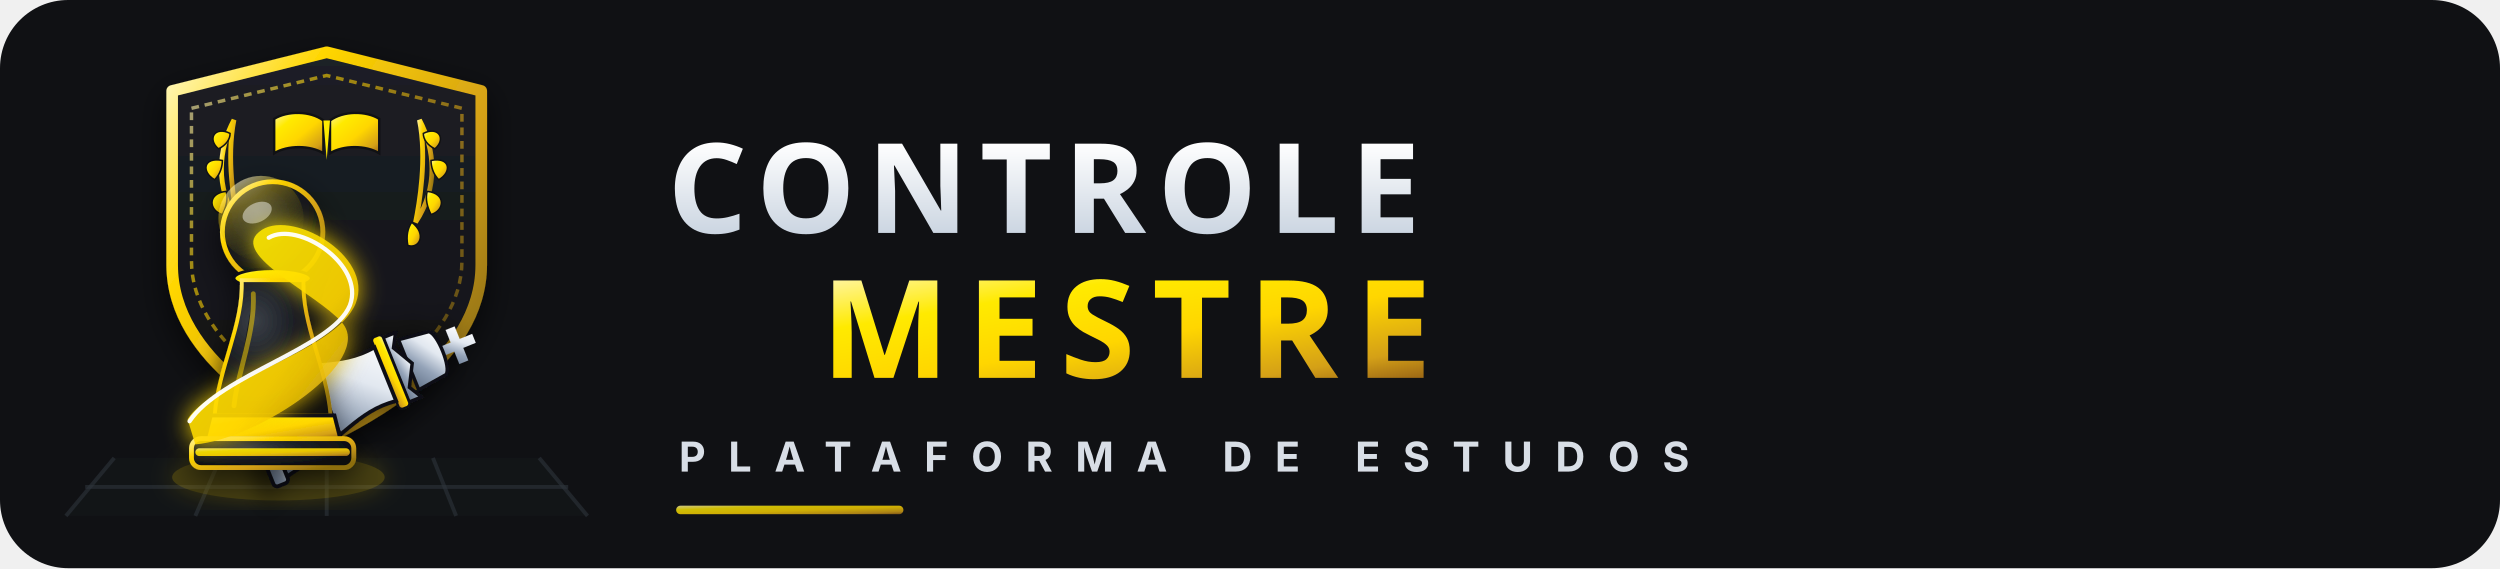
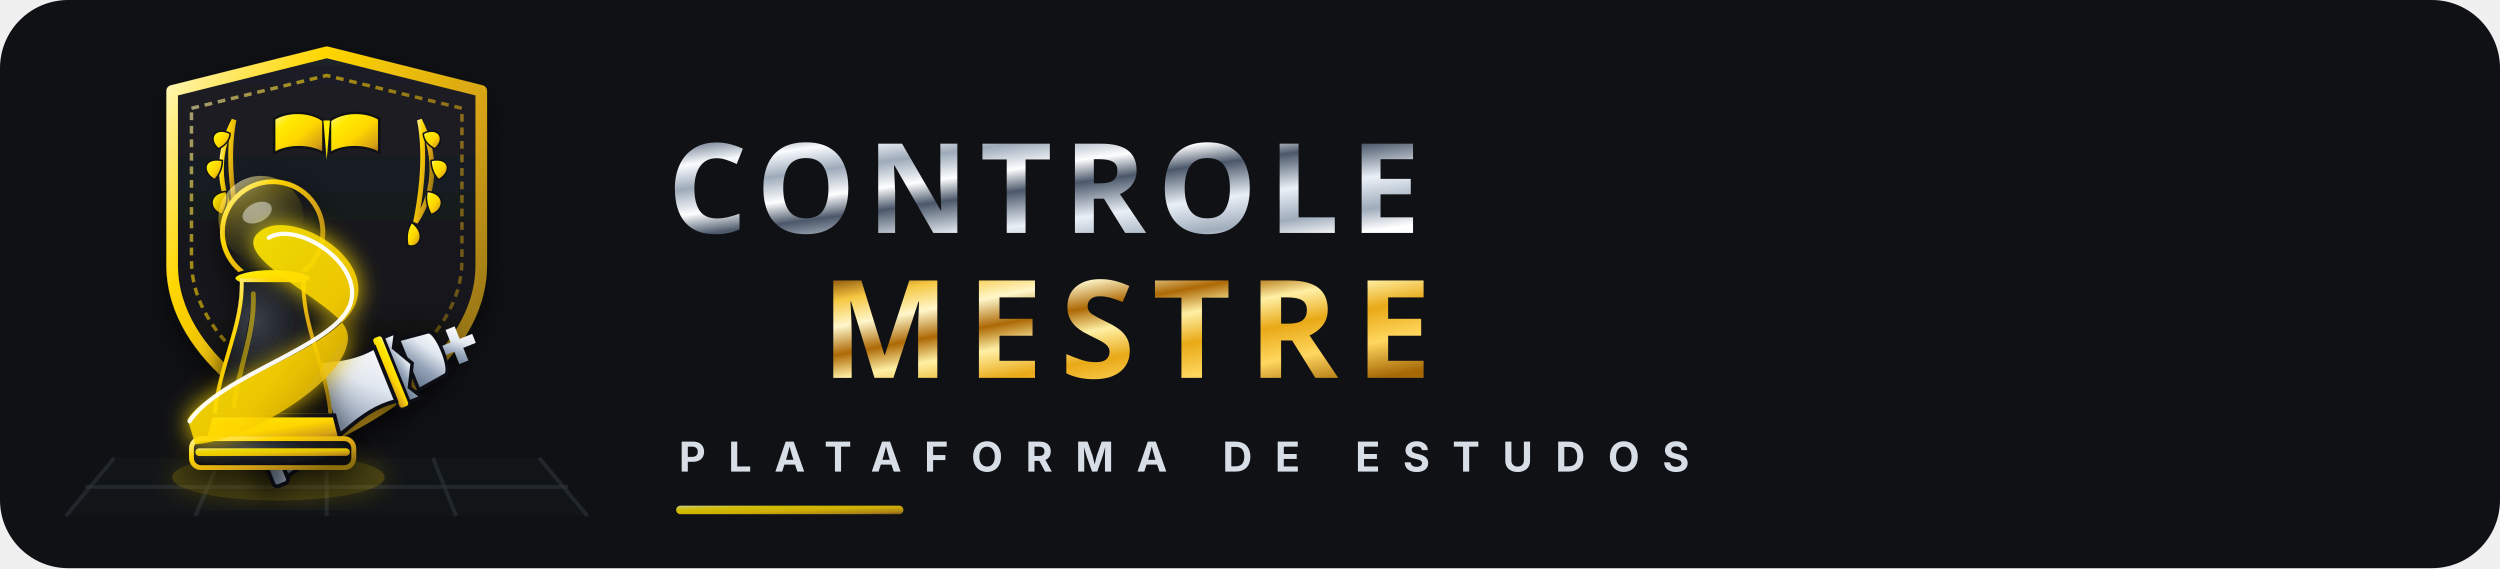
<svg xmlns="http://www.w3.org/2000/svg" viewBox="0 0 880 200" width="880" height="200" role="img" aria-label="CONTROLE MESTRE — Plataforma de Estudos">
  <defs>
    <linearGradient id="gold-grad" x1="0%" y1="0%" x2="100%" y2="100%">
      <stop offset="0%" stop-color="#FFF59D" />
      <stop offset="25%" stop-color="#FFEA00" />
      <stop offset="55%" stop-color="#FFD600" />
      <stop offset="85%" stop-color="#D4A017" />
      <stop offset="100%" stop-color="#996515" />
    </linearGradient>
    <linearGradient id="gold-stroke" x1="0%" y1="0%" x2="100%" y2="80%">
      <stop offset="0%" stop-color="#FFF9C4" />
      <stop offset="30%" stop-color="#FFD600" />
      <stop offset="70%" stop-color="#D4A017" />
      <stop offset="100%" stop-color="#8D6E10" />
    </linearGradient>
    <linearGradient id="gold-ribbon" x1="0%" y1="0%" x2="100%" y2="100%">
      <stop offset="0%" stop-color="#FFFFFF" stop-opacity="0.95" />
      <stop offset="20%" stop-color="#FFEA00" />
      <stop offset="60%" stop-color="#FFD600" />
      <stop offset="100%" stop-color="#D4A017" stop-opacity="0.8" />
    </linearGradient>
    <linearGradient id="shield-bg" x1="0%" y1="0%" x2="0%" y2="100%">
      <stop offset="0%" stop-color="#1D2026" />
      <stop offset="100%" stop-color="#101114" />
    </linearGradient>
    <linearGradient id="silver-metal" x1="0%" y1="0%" x2="100%" y2="100%">
      <stop offset="0%" stop-color="#FFFFFF" />
      <stop offset="35%" stop-color="#E2E8F0" />
      <stop offset="65%" stop-color="#94A3B8" />
      <stop offset="100%" stop-color="#64748B" />
    </linearGradient>
    <linearGradient id="silver-subtle" x1="0%" y1="0%" x2="0%" y2="100%">
      <stop offset="0%" stop-color="#FFFFFF" />
      <stop offset="100%" stop-color="#CBD5E1" />
    </linearGradient>
    <radialGradient id="pawn-body" cx="35%" cy="30%" r="70%">
      <stop offset="0%" stop-color="#3A3F47" />
      <stop offset="45%" stop-color="#1D2026" />
      <stop offset="100%" stop-color="#0B0C0E" />
    </radialGradient>
    <linearGradient id="pawn-specular" x1="20%" y1="0%" x2="80%" y2="100%">
      <stop offset="0%" stop-color="#FFFFFF" stop-opacity="0.6" />
      <stop offset="30%" stop-color="#FFD600" stop-opacity="0.3" />
      <stop offset="100%" stop-color="#000000" stop-opacity="0" />
    </linearGradient>
    <filter id="gold-glow" x="-20%" y="-20%" width="140%" height="140%">
      <feGaussianBlur stdDeviation="6" result="blur" />
      <feComposite in="SourceGraphic" in2="blur" operator="over" />
    </filter>
    <filter id="subtle-shadow" x="-15%" y="-15%" width="130%" height="130%">
      <feDropShadow dx="0" dy="6" stdDeviation="8" flood-color="#000000" flood-opacity="0.6" />
    </filter>
+     <linearGradient id="cm-silver-word" x1="0" y1="0" x2="1" y2=".9">
+       <stop offset="0%" stop-color="#667487" />
+       <stop offset="13%" stop-color="#F9FCFF" />
+       <stop offset="26%" stop-color="#9DAAB9" />
+       <stop offset="40%" stop-color="#FDFEFF" />
+       <stop offset="52%" stop-color="#4B586A" />
+       <stop offset="71%" stop-color="#EAF0F7" />
+       <stop offset="88%" stop-color="#9FACBB" />
+       <stop offset="100%" stop-color="#FFFFFF" />
+     </linearGradient>
+     <linearGradient id="cm-gold-word" x1="0" y1="0" x2="1" y2=".9">
+       <stop offset="0%" stop-color="#8E570B" />
+       <stop offset="11%" stop-color="#F6C843" />
+       <stop offset="24%" stop-color="#FFF7CB" />
+       <stop offset="38%" stop-color="#AD6905" />
+       <stop offset="50%" stop-color="#FFF0A5" />
+       <stop offset="65%" stop-color="#E9A917" />
+       <stop offset="82%" stop-color="#FFD75F" />
+       <stop offset="100%" stop-color="#A66906" />
+     </linearGradient>
  </defs>
  <rect width="880" height="200" rx="24" fill="#101114" />
  <g transform="translate(115,100) scale(0.68) translate(-140,-135)">
    <path d="M 30,225 L 250,225 L 275,255 L 5,255 Z" fill="#131518" opacity="0.85" />
    <path d="M 30,225 L 5,255" stroke="#2D333B" stroke-width="2" opacity="0.6" />
    <path d="M 85,225 L 72,255" stroke="#2D333B" stroke-width="2" opacity="0.6" />
    <path d="M 140,225 L 140,255" stroke="#2D333B" stroke-width="2" opacity="0.6" />
    <path d="M 195,225 L 207,255" stroke="#2D333B" stroke-width="2" opacity="0.6" />
    <path d="M 250,225 L 275,255" stroke="#2D333B" stroke-width="2" opacity="0.6" />
    <path d="M 15,240 L 265,240" stroke="#2D333B" stroke-width="2" opacity="0.6" />
    <ellipse cx="115" cy="235" rx="55" ry="12" fill="#FFD600" opacity="0.22" filter="url(#gold-glow)" />
    <path d="M 60,35 L 140,15 L 220,35 L 220,125 C 220,175 160,205 140,215 C 120,205 60,175 60,125 Z" fill="url(#shield-bg)" stroke="url(#gold-stroke)" stroke-width="6" stroke-linejoin="round" filter="url(#subtle-shadow)" />
    <path d="M 70,44 L 140,27 L 210,44 L 210,123 C 210,166 157,194 140,202 C 123,194 70,166 70,123 Z" fill="none" stroke="url(#gold-stroke)" stroke-width="1.8" stroke-dasharray="4,3" opacity="0.6" />
    <g transform="translate(140, 52) scale(0.85)">
      <path d="M -2,-2 C -10,-8 -24,-8 -32,-3 L -32,18 C -24,13 -10,13 -2,18 Z" fill="url(#gold-grad)" stroke="#101114" stroke-width="1.5" />
      <path d="M 2,-2 C 10,-8 24,-8 32,-3 L 32,18 C 24,13 10,13 2,18 Z" fill="url(#gold-grad)" stroke="#101114" stroke-width="1.5" />
      <polygon points="-2,-2 2,-2 0,22" fill="#FFEA00" />
    </g>
    <g transform="translate(140, 85)" fill="url(#gold-grad)" stroke="#101114" stroke-width="0.8">
      <path d="M -48,-35 C -56,-20 -58,0 -46,18 C -48,8 -52,-15 -48,-35 Z" fill="none" stroke="url(#gold-stroke)" stroke-width="2.5" />
      <path d="M -50,-28 C -58,-32 -62,-25 -56,-20 C -52,-22 -50,-25 -50,-28 Z" />
      <path d="M -54,-14 C -64,-16 -65,-8 -58,-4 C -55,-7 -54,-11 -54,-14 Z" />
      <path d="M -52,2 C -62,3 -61,12 -54,14 C -52,10 -51,6 -52,2 Z" />
      <path d="M -44,18 C -52,24 -48,32 -42,30 C -41,25 -42,21 -44,18 Z" />
      <path d="M 48,-35 C 56,-20 58,0 46,18 C 48,8 52,-15 48,-35 Z" fill="none" stroke="url(#gold-stroke)" stroke-width="2.5" />
      <path d="M 50,-28 C 58,-32 62,-25 56,-20 C 52,-22 50,-25 50,-28 Z" />
      <path d="M 54,-14 C 64,-16 65,-8 58,-4 C 55,-7 54,-11 54,-14 Z" />
      <path d="M 52,2 C 62,3 61,12 54,14 C 52,10 51,6 52,2 Z" />
      <path d="M 44,18 C 52,24 48,32 42,30 C 41,25 42,21 44,18 Z" />
    </g>
    <g transform="translate(162, 185) rotate(68)" filter="url(#subtle-shadow)">
      <path d="M 0,-56 L 0,-38 M -7,-49 L 7,-49" stroke="url(#silver-metal)" stroke-width="5" stroke-linecap="square" />
      <path d="M -12,-38 C -10,-42 10,-42 12,-38 L 14,-22 L -14,-22 Z" fill="url(#silver-metal)" stroke="#101114" stroke-width="1.8" />
      <path d="M -18,-22 L -18,-15 L 18,-15 L 18,-22 L 11,-18 L 0,-24 L -11,-18 Z" fill="url(#silver-metal)" stroke="#101114" stroke-width="1.8" />
      <rect x="-20" y="-15" width="40" height="6" rx="2" fill="url(#gold-grad)" stroke="#101114" stroke-width="1.2" />
      <path d="M -15,-9 C -12,12 -24,25 -25,48 L 25,48 C 24,25 12,12 15,-9 Z" fill="url(#silver-metal)" stroke="#101114" stroke-width="2" />
      <rect x="-22" y="24" width="44" height="5" rx="2" fill="url(#gold-grad)" stroke="#101114" stroke-width="1" />
      <path d="M -28,48 L 28,48 L 30,58 L -30,58 Z" fill="url(#silver-metal)" stroke="#101114" stroke-width="2" />
      <rect x="-33" y="58" width="66" height="8" rx="2" fill="url(#silver-metal)" stroke="#101114" stroke-width="2" />
    </g>
    <g transform="translate(112, 108)" filter="url(#subtle-shadow)">
      <circle cx="0" cy="0" r="26" fill="url(#pawn-body)" stroke="url(#gold-stroke)" stroke-width="2.5" />
      <circle cx="-6" cy="-7" r="22" fill="url(#pawn-specular)" />
      <ellipse cx="-8" cy="-10" rx="8" ry="5" fill="#FFFFFF" opacity="0.45" transform="rotate(-25 -8 -10)" />
      <ellipse cx="0" cy="24" rx="20" ry="5" fill="url(#gold-grad)" stroke="#101114" stroke-width="1.5" />
      <path d="M -16,25 C -15,48 -28,70 -30,95 L 30,95 C 28,70 15,48 16,25 Z" fill="url(#pawn-body)" stroke="url(#gold-stroke)" stroke-width="2" />
      <path d="M -10,32 C -9,52 -18,72 -20,90" stroke="#FFD600" stroke-width="2.5" stroke-linecap="round" opacity="0.5" />
      <path d="M -32,95 L 32,95 L 35,107 L -35,107 Z" fill="url(#gold-grad)" stroke="#101114" stroke-width="2" />
      <rect x="-42" y="107" width="84" height="15" rx="5" fill="url(#pawn-body)" stroke="url(#gold-stroke)" stroke-width="2.5" />
      <rect x="-40" y="112" width="80" height="4" rx="2" fill="url(#gold-grad)" opacity="0.9" />
    </g>
    <path d="M 68,205 C 80,185 145,170 155,145 C 165,120 120,95 105,108 C 90,120 135,140 148,155 C 165,175 105,215 72,218 Z" fill="url(#gold-ribbon)" filter="url(#gold-glow)" opacity="0.92" />
    <path d="M 69,206 C 85,182 143,168 152,146 C 160,125 125,102 110,111" fill="none" stroke="#FFFFFF" stroke-width="2.2" stroke-linecap="round" opacity="0.95" />
  </g>
  <g transform="translate(235, 30)">
-     <text x="0" y="52" fill="url(#silver-subtle)" font-family="'Manrope', 'Montserrat', 'Segoe UI', system-ui, sans-serif" font-size="44" font-weight="800" letter-spacing="4">CONTROLE</text>
+     <text x="0" y="52" fill="url(#cm-silver-word)" font-family="'Manrope', 'Montserrat', 'Segoe UI', system-ui, sans-serif" font-size="44" font-weight="800" letter-spacing="4">CONTROLE</text>
    <path d="M 0,92 L 40,92" stroke="url(#gold-grad)" stroke-width="3" stroke-linecap="round" />
-     <text x="54" y="103" fill="url(#gold-grad)" font-family="'Manrope', 'Montserrat', 'Segoe UI', system-ui, sans-serif" font-size="48" font-weight="900" letter-spacing="6">MESTRE</text>
+     <text x="54" y="103" fill="url(#cm-gold-word)" font-family="'Manrope', 'Montserrat', 'Segoe UI', system-ui, sans-serif" font-size="48" font-weight="900" letter-spacing="6">MESTRE</text>
    <path d="M 312,92 L 352,92" stroke="url(#gold-grad)" stroke-width="3" stroke-linecap="round" />
    <text x="4" y="136" fill="#E2E8F0" font-family="'DM Sans', 'Inter', 'Segoe UI', system-ui, sans-serif" font-size="14.5" font-weight="700" letter-spacing="8" opacity="0.95">PLATAFORMA DE ESTUDOS</text>
    <rect x="3" y="148" width="80" height="3" rx="1.5" fill="url(#gold-grad)" opacity="0.8" />
  </g>
</svg>
